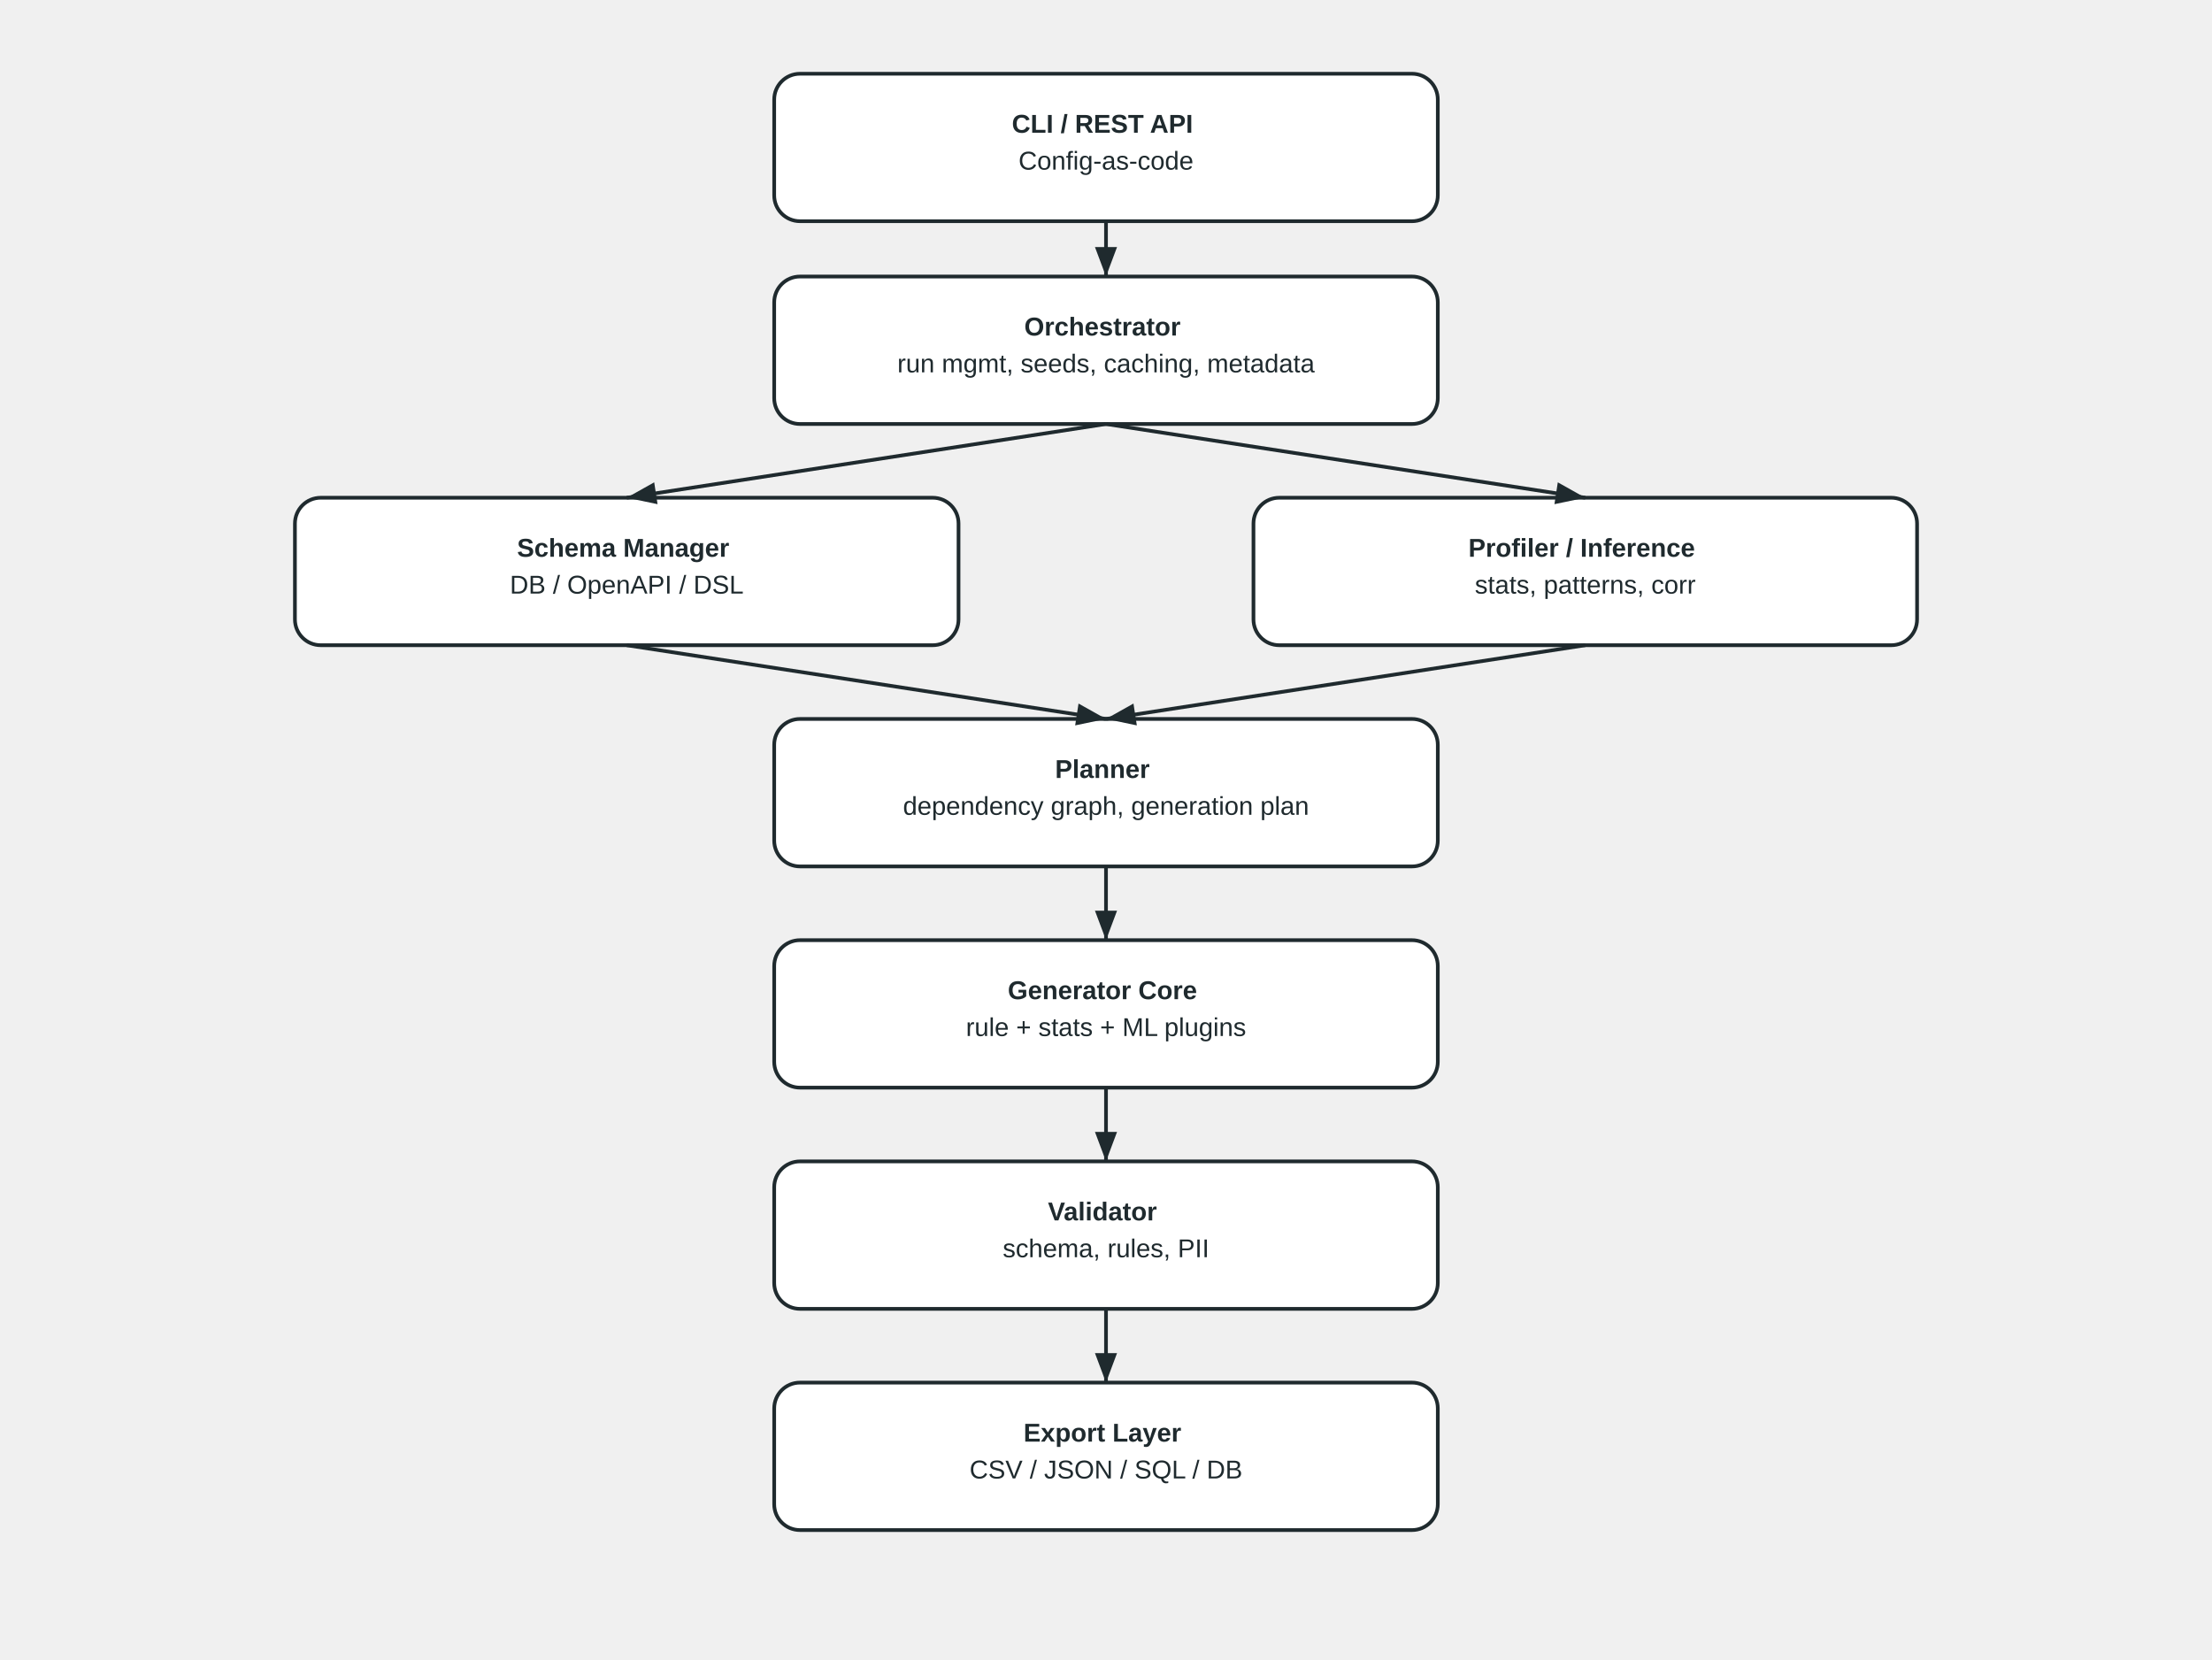
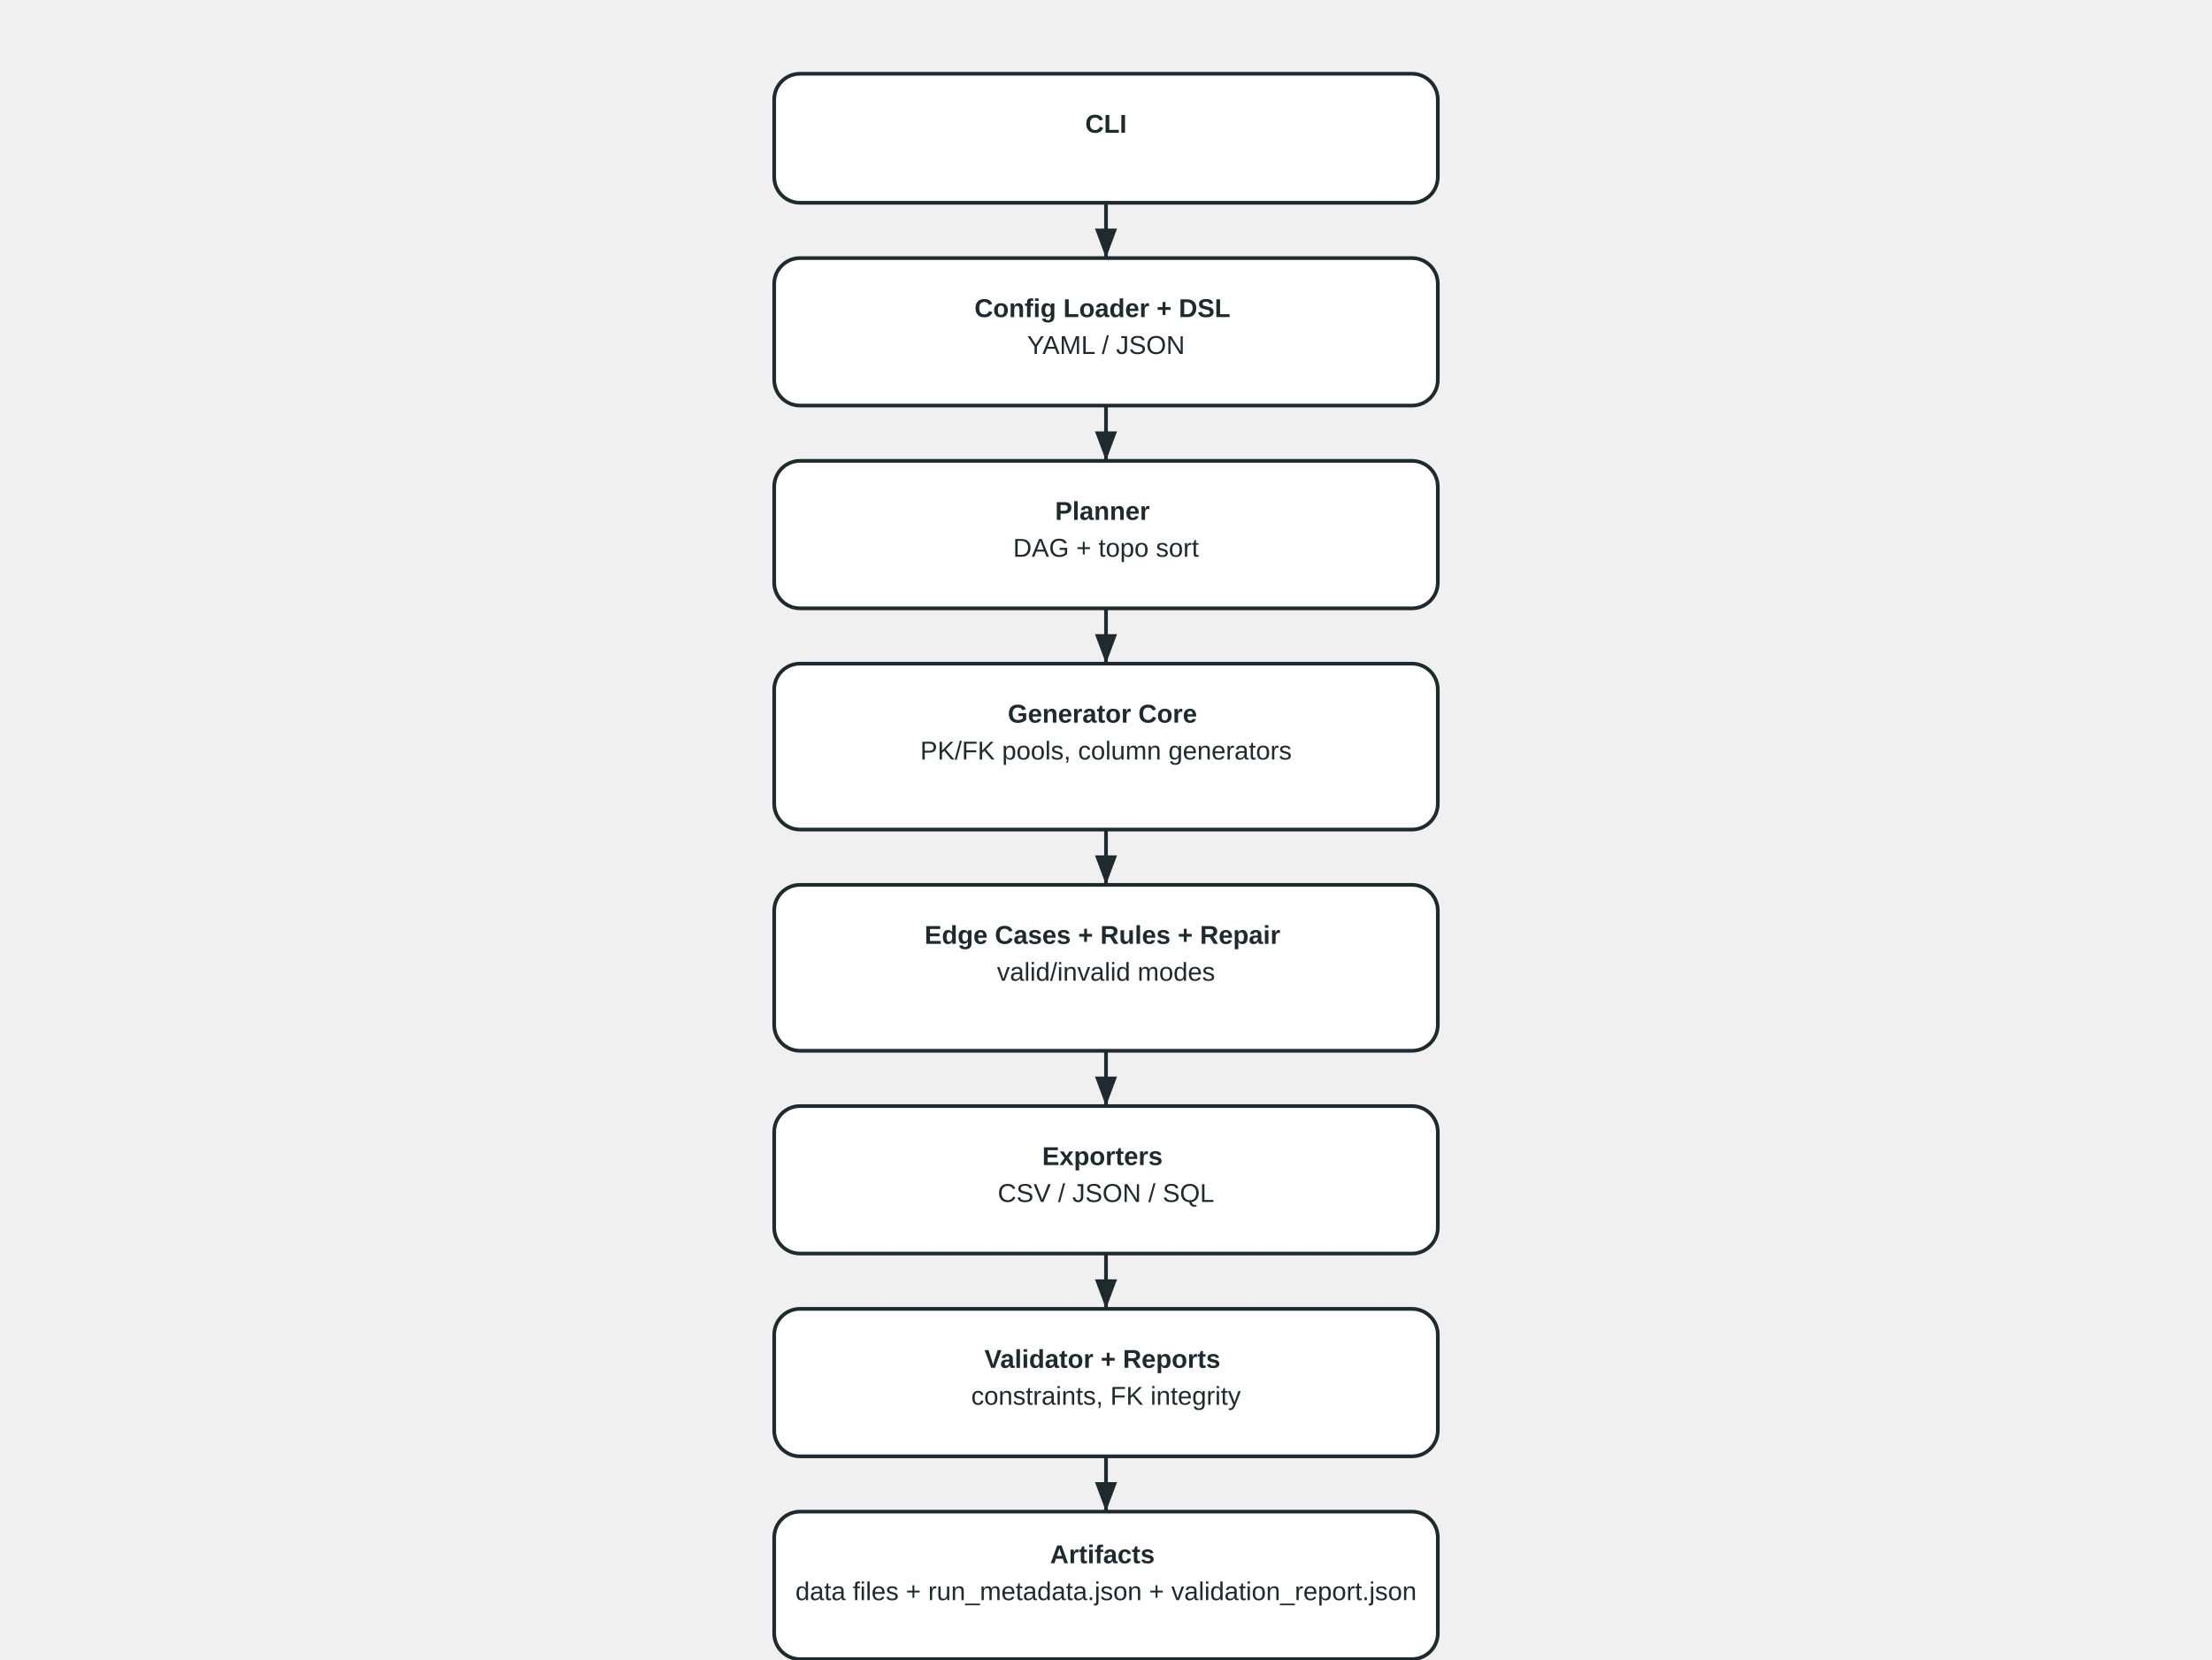
<svg xmlns="http://www.w3.org/2000/svg" width="1200" height="900" viewBox="0 0 1200 900">
  <defs>
    <style>
      .node { fill: #ffffff; stroke: #1f2a2e; stroke-width: 2; rx: 14; }
      .label { font-family: Arial, Helvetica, sans-serif; font-size: 14px; font-weight: 600; fill: #1f2a2e; }
      .sub { font-weight: 400; }
      .edge { stroke: #1f2a2e; stroke-width: 2; fill: none; }
    </style>
    <marker id="arrow" markerWidth="10" markerHeight="10" refX="8" refY="3" orient="auto" markerUnits="strokeWidth">
      <path d="M0,0 L8,3 L0,6 Z" fill="#1f2a2e" />
    </marker>
  </defs>
-   <rect class="node" x="420" y="40" width="360" height="80" rx="14" />
-   <text class="label" x="600" y="72" text-anchor="middle">
-     <tspan x="600" dy="0">CLI / REST API</tspan>
-     <tspan x="600" dy="20" class="sub">Config-as-code</tspan>
+   <rect class="node" x="420" y="40" width="360" height="70" rx="14" />
+   <text class="label" x="600" y="72" text-anchor="middle">CLI</text>
+   <rect class="node" x="420" y="140" width="360" height="80" rx="14" />
+   <text class="label" x="600" y="172" text-anchor="middle">
+     <tspan x="600" dy="0">Config Loader + DSL</tspan>
+     <tspan x="600" dy="20" class="sub">YAML / JSON</tspan>
  </text>
-   <rect class="node" x="420" y="150" width="360" height="80" rx="14" />
-   <text class="label" x="600" y="182" text-anchor="middle">
-     <tspan x="600" dy="0">Orchestrator</tspan>
-     <tspan x="600" dy="20" class="sub">run mgmt, seeds, caching, metadata</tspan>
+   <rect class="node" x="420" y="250" width="360" height="80" rx="14" />
+   <text class="label" x="600" y="282" text-anchor="middle">
+     <tspan x="600" dy="0">Planner</tspan>
+     <tspan x="600" dy="20" class="sub">DAG + topo sort</tspan>
  </text>
-   <rect class="node" x="160" y="270" width="360" height="80" rx="14" />
-   <text class="label" x="340" y="302" text-anchor="middle">
-     <tspan x="340" dy="0">Schema Manager</tspan>
-     <tspan x="340" dy="20" class="sub">DB / OpenAPI / DSL</tspan>
+   <rect class="node" x="420" y="360" width="360" height="90" rx="14" />
+   <text class="label" x="600" y="392" text-anchor="middle">
+     <tspan x="600" dy="0">Generator Core</tspan>
+     <tspan x="600" dy="20" class="sub">PK/FK pools, column generators</tspan>
  </text>
-   <rect class="node" x="680" y="270" width="360" height="80" rx="14" />
-   <text class="label" x="860" y="302" text-anchor="middle">
-     <tspan x="860" dy="0">Profiler / Inference</tspan>
-     <tspan x="860" dy="20" class="sub">stats, patterns, corr</tspan>
+   <rect class="node" x="420" y="480" width="360" height="90" rx="14" />
+   <text class="label" x="600" y="512" text-anchor="middle">
+     <tspan x="600" dy="0">Edge Cases + Rules + Repair</tspan>
+     <tspan x="600" dy="20" class="sub">valid/invalid modes</tspan>
  </text>
-   <rect class="node" x="420" y="390" width="360" height="80" rx="14" />
-   <text class="label" x="600" y="422" text-anchor="middle">
-     <tspan x="600" dy="0">Planner</tspan>
-     <tspan x="600" dy="20" class="sub">dependency graph, generation plan</tspan>
+   <rect class="node" x="420" y="600" width="360" height="80" rx="14" />
+   <text class="label" x="600" y="632" text-anchor="middle">
+     <tspan x="600" dy="0">Exporters</tspan>
+     <tspan x="600" dy="20" class="sub">CSV / JSON / SQL</tspan>
  </text>
-   <rect class="node" x="420" y="510" width="360" height="80" rx="14" />
-   <text class="label" x="600" y="542" text-anchor="middle">
-     <tspan x="600" dy="0">Generator Core</tspan>
-     <tspan x="600" dy="20" class="sub">rule + stats + ML plugins</tspan>
+   <rect class="node" x="420" y="710" width="360" height="80" rx="14" />
+   <text class="label" x="600" y="742" text-anchor="middle">
+     <tspan x="600" dy="0">Validator + Reports</tspan>
+     <tspan x="600" dy="20" class="sub">constraints, FK integrity</tspan>
  </text>
-   <rect class="node" x="420" y="630" width="360" height="80" rx="14" />
-   <text class="label" x="600" y="662" text-anchor="middle">
-     <tspan x="600" dy="0">Validator</tspan>
-     <tspan x="600" dy="20" class="sub">schema, rules, PII</tspan>
+   <rect class="node" x="420" y="820" width="360" height="80" rx="14" />
+   <text class="label" x="600" y="848" text-anchor="middle">
+     <tspan x="600" dy="0">Artifacts</tspan>
+     <tspan x="600" dy="20" class="sub">data files + run_metadata.json + validation_report.json</tspan>
  </text>
-   <rect class="node" x="420" y="750" width="360" height="80" rx="14" />
-   <text class="label" x="600" y="782" text-anchor="middle">
-     <tspan x="600" dy="0">Export Layer</tspan>
-     <tspan x="600" dy="20" class="sub">CSV / JSON / SQL / DB</tspan>
-   </text>
-   <line class="edge" x1="600" y1="120" x2="600" y2="150" marker-end="url(#arrow)" />
-   <line class="edge" x1="600" y1="230" x2="340" y2="270" marker-end="url(#arrow)" />
-   <line class="edge" x1="600" y1="230" x2="860" y2="270" marker-end="url(#arrow)" />
-   <line class="edge" x1="340" y1="350" x2="600" y2="390" marker-end="url(#arrow)" />
-   <line class="edge" x1="860" y1="350" x2="600" y2="390" marker-end="url(#arrow)" />
-   <line class="edge" x1="600" y1="470" x2="600" y2="510" marker-end="url(#arrow)" />
-   <line class="edge" x1="600" y1="590" x2="600" y2="630" marker-end="url(#arrow)" />
-   <line class="edge" x1="600" y1="710" x2="600" y2="750" marker-end="url(#arrow)" />
+   <line class="edge" x1="600" y1="110" x2="600" y2="140" marker-end="url(#arrow)" />
+   <line class="edge" x1="600" y1="220" x2="600" y2="250" marker-end="url(#arrow)" />
+   <line class="edge" x1="600" y1="330" x2="600" y2="360" marker-end="url(#arrow)" />
+   <line class="edge" x1="600" y1="450" x2="600" y2="480" marker-end="url(#arrow)" />
+   <line class="edge" x1="600" y1="570" x2="600" y2="600" marker-end="url(#arrow)" />
+   <line class="edge" x1="600" y1="680" x2="600" y2="710" marker-end="url(#arrow)" />
+   <line class="edge" x1="600" y1="790" x2="600" y2="820" marker-end="url(#arrow)" />
</svg>
